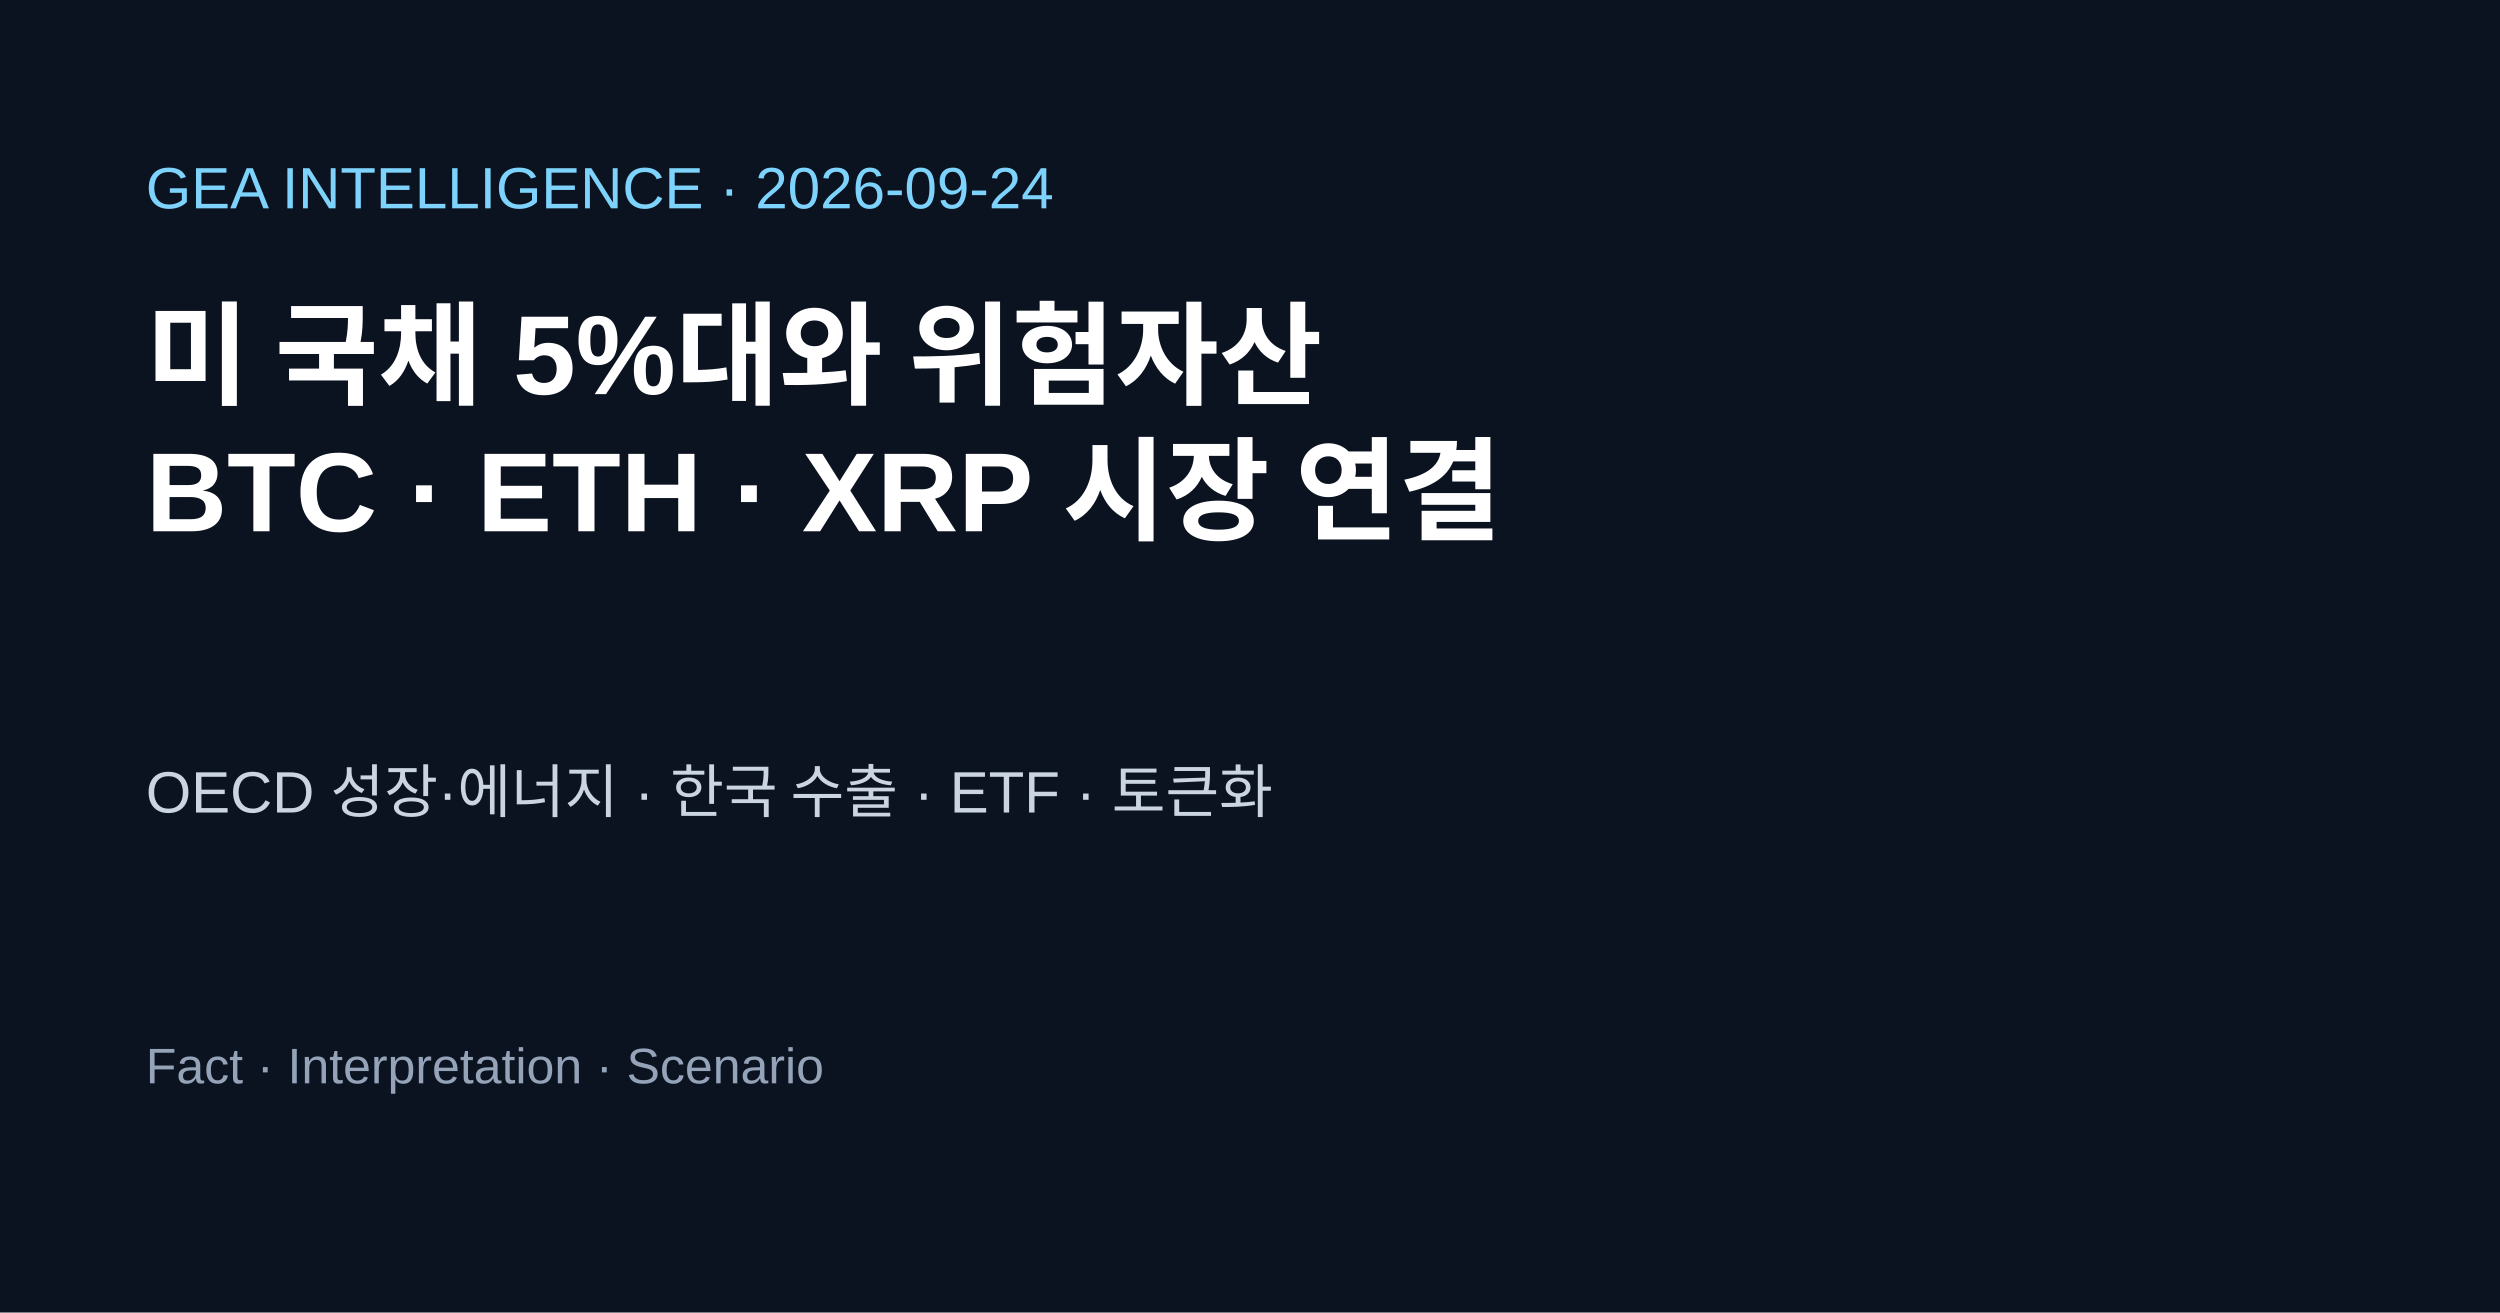
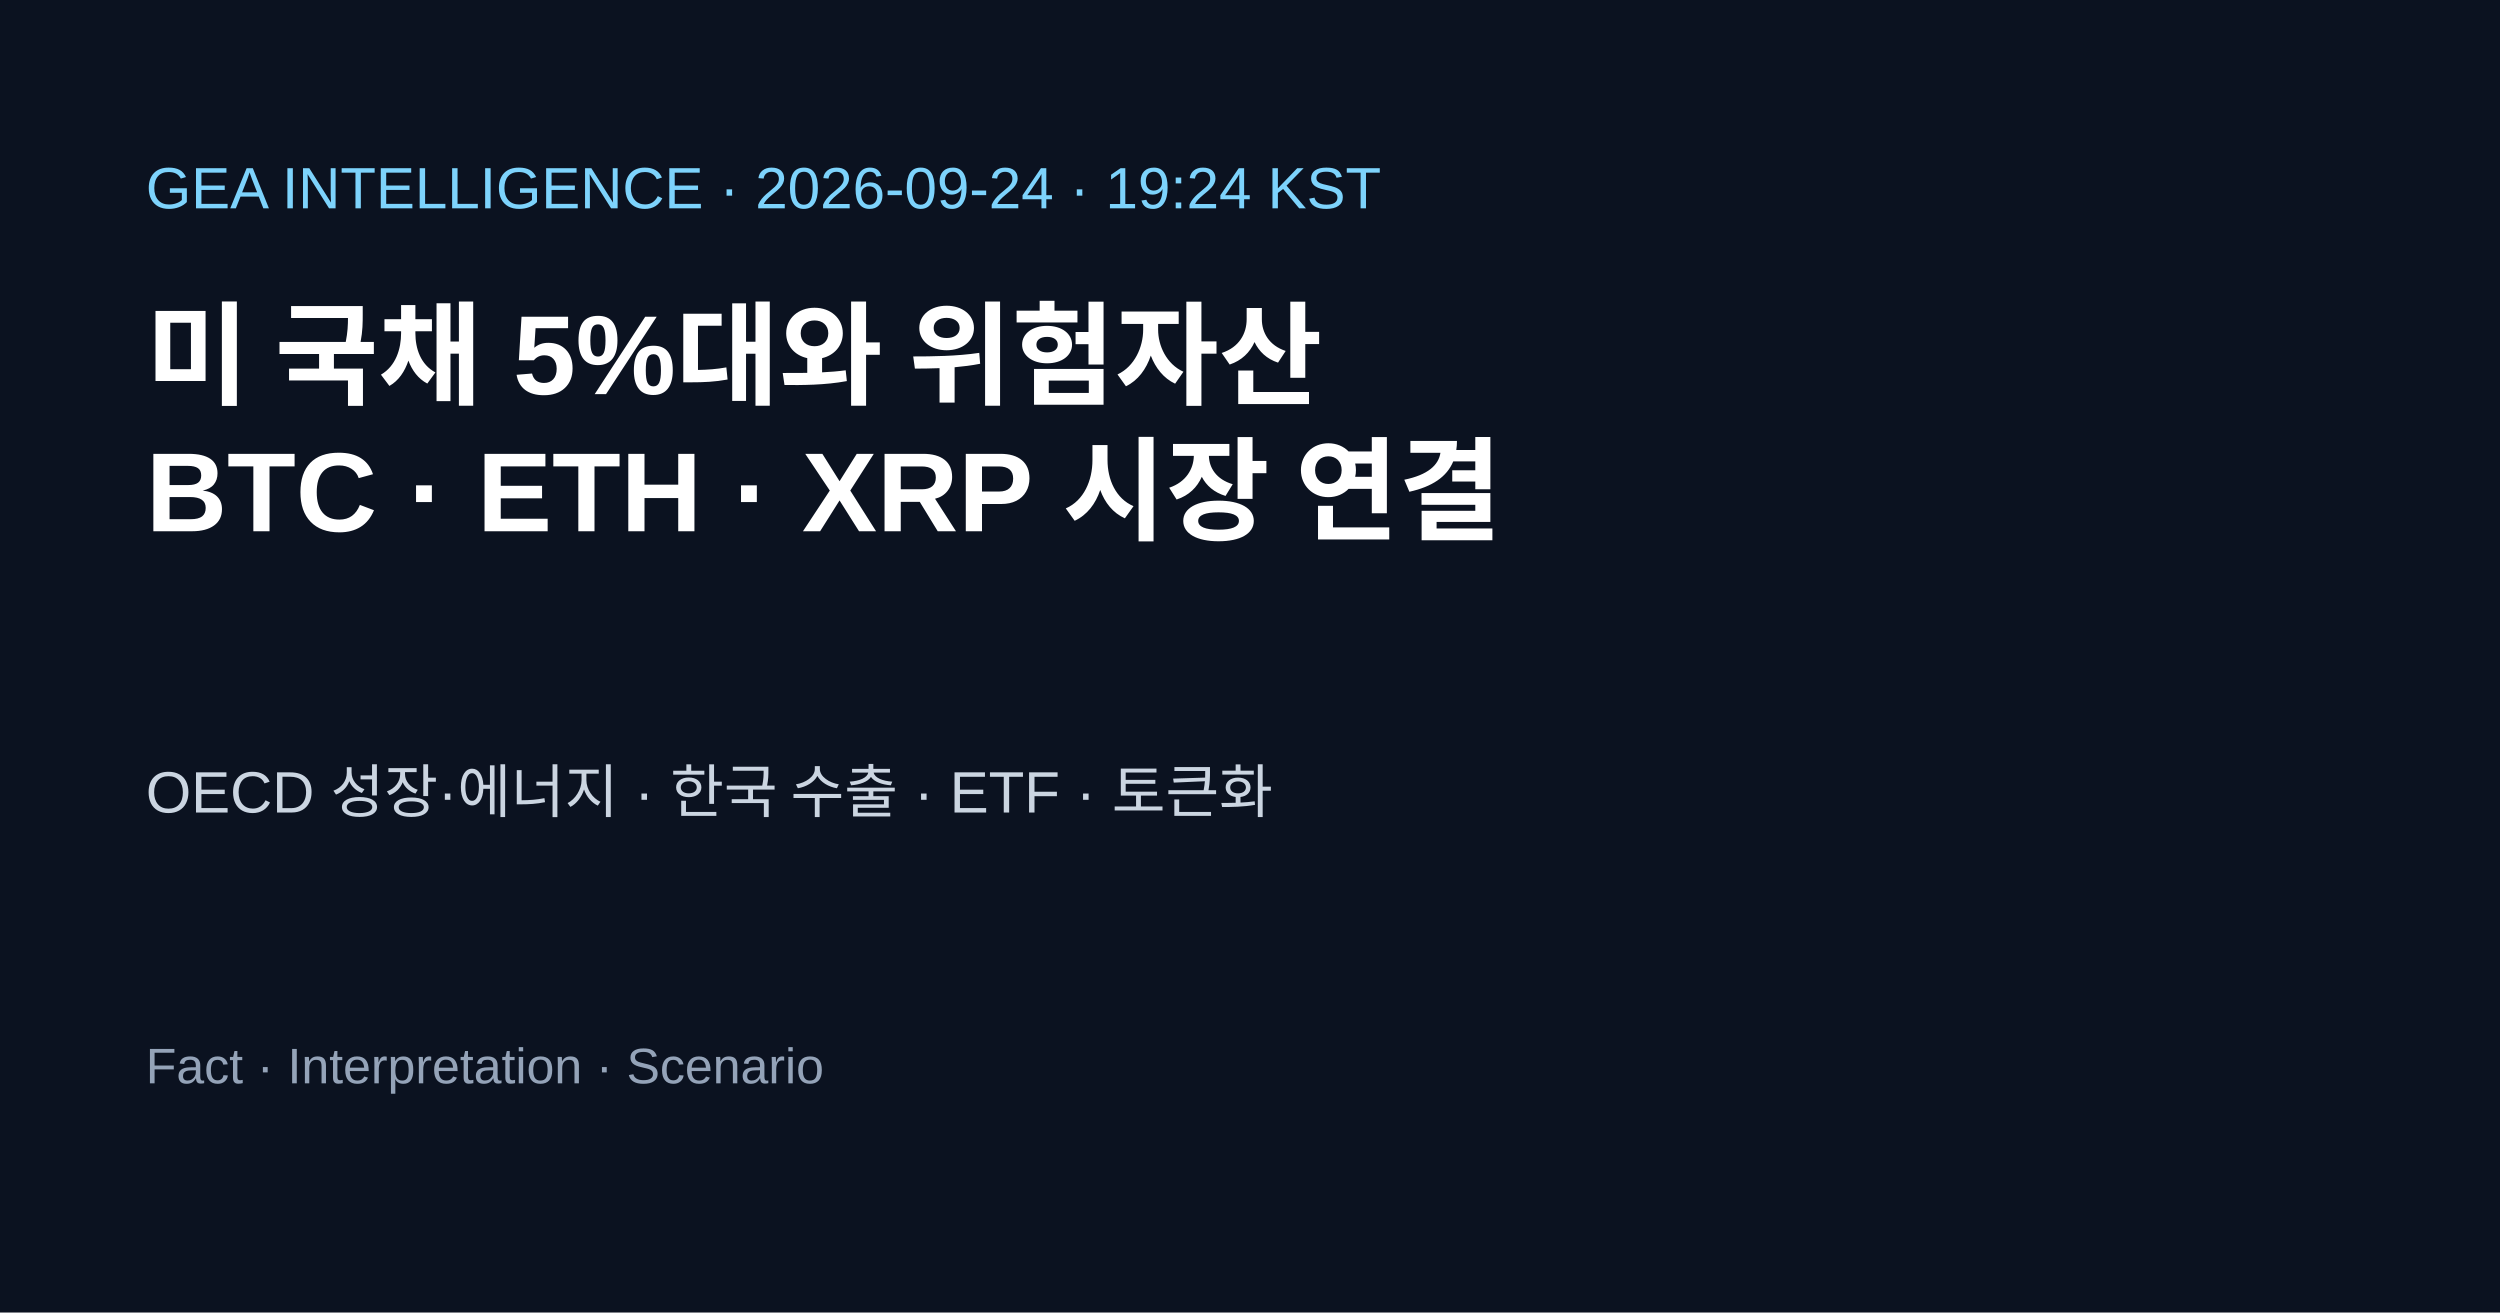
<svg xmlns="http://www.w3.org/2000/svg" width="1200" height="630" viewBox="0 0 1200 630">
  <rect width="1200" height="630" fill="#0b1220" />
  <g fill="#fff" font-family="Arial,sans-serif">
-     <text x="70" y="100" font-size="28" fill="#7dd3fc">GEA INTELLIGENCE · 2026-09-24</text>
+     <text x="70" y="100" font-size="28" fill="#7dd3fc">GEA INTELLIGENCE · 2026-09-24 · 19:24 KST</text>
    <text x="70" y="190" font-size="54" font-weight="700">미 국채 5%대와 위험자산</text>
    <text x="70" y="255" font-size="54" font-weight="700">BTC · ETH · XRP 시장 연결</text>
    <text x="70" y="390" font-size="28" fill="#cbd5e1">OECD 성장·에너지 · 한국 수출 · ETF · 토큰화</text>
    <text x="70" y="520" font-size="24" fill="#94a3b8">Fact · Interpretation · Scenario</text>
  </g>
</svg>
